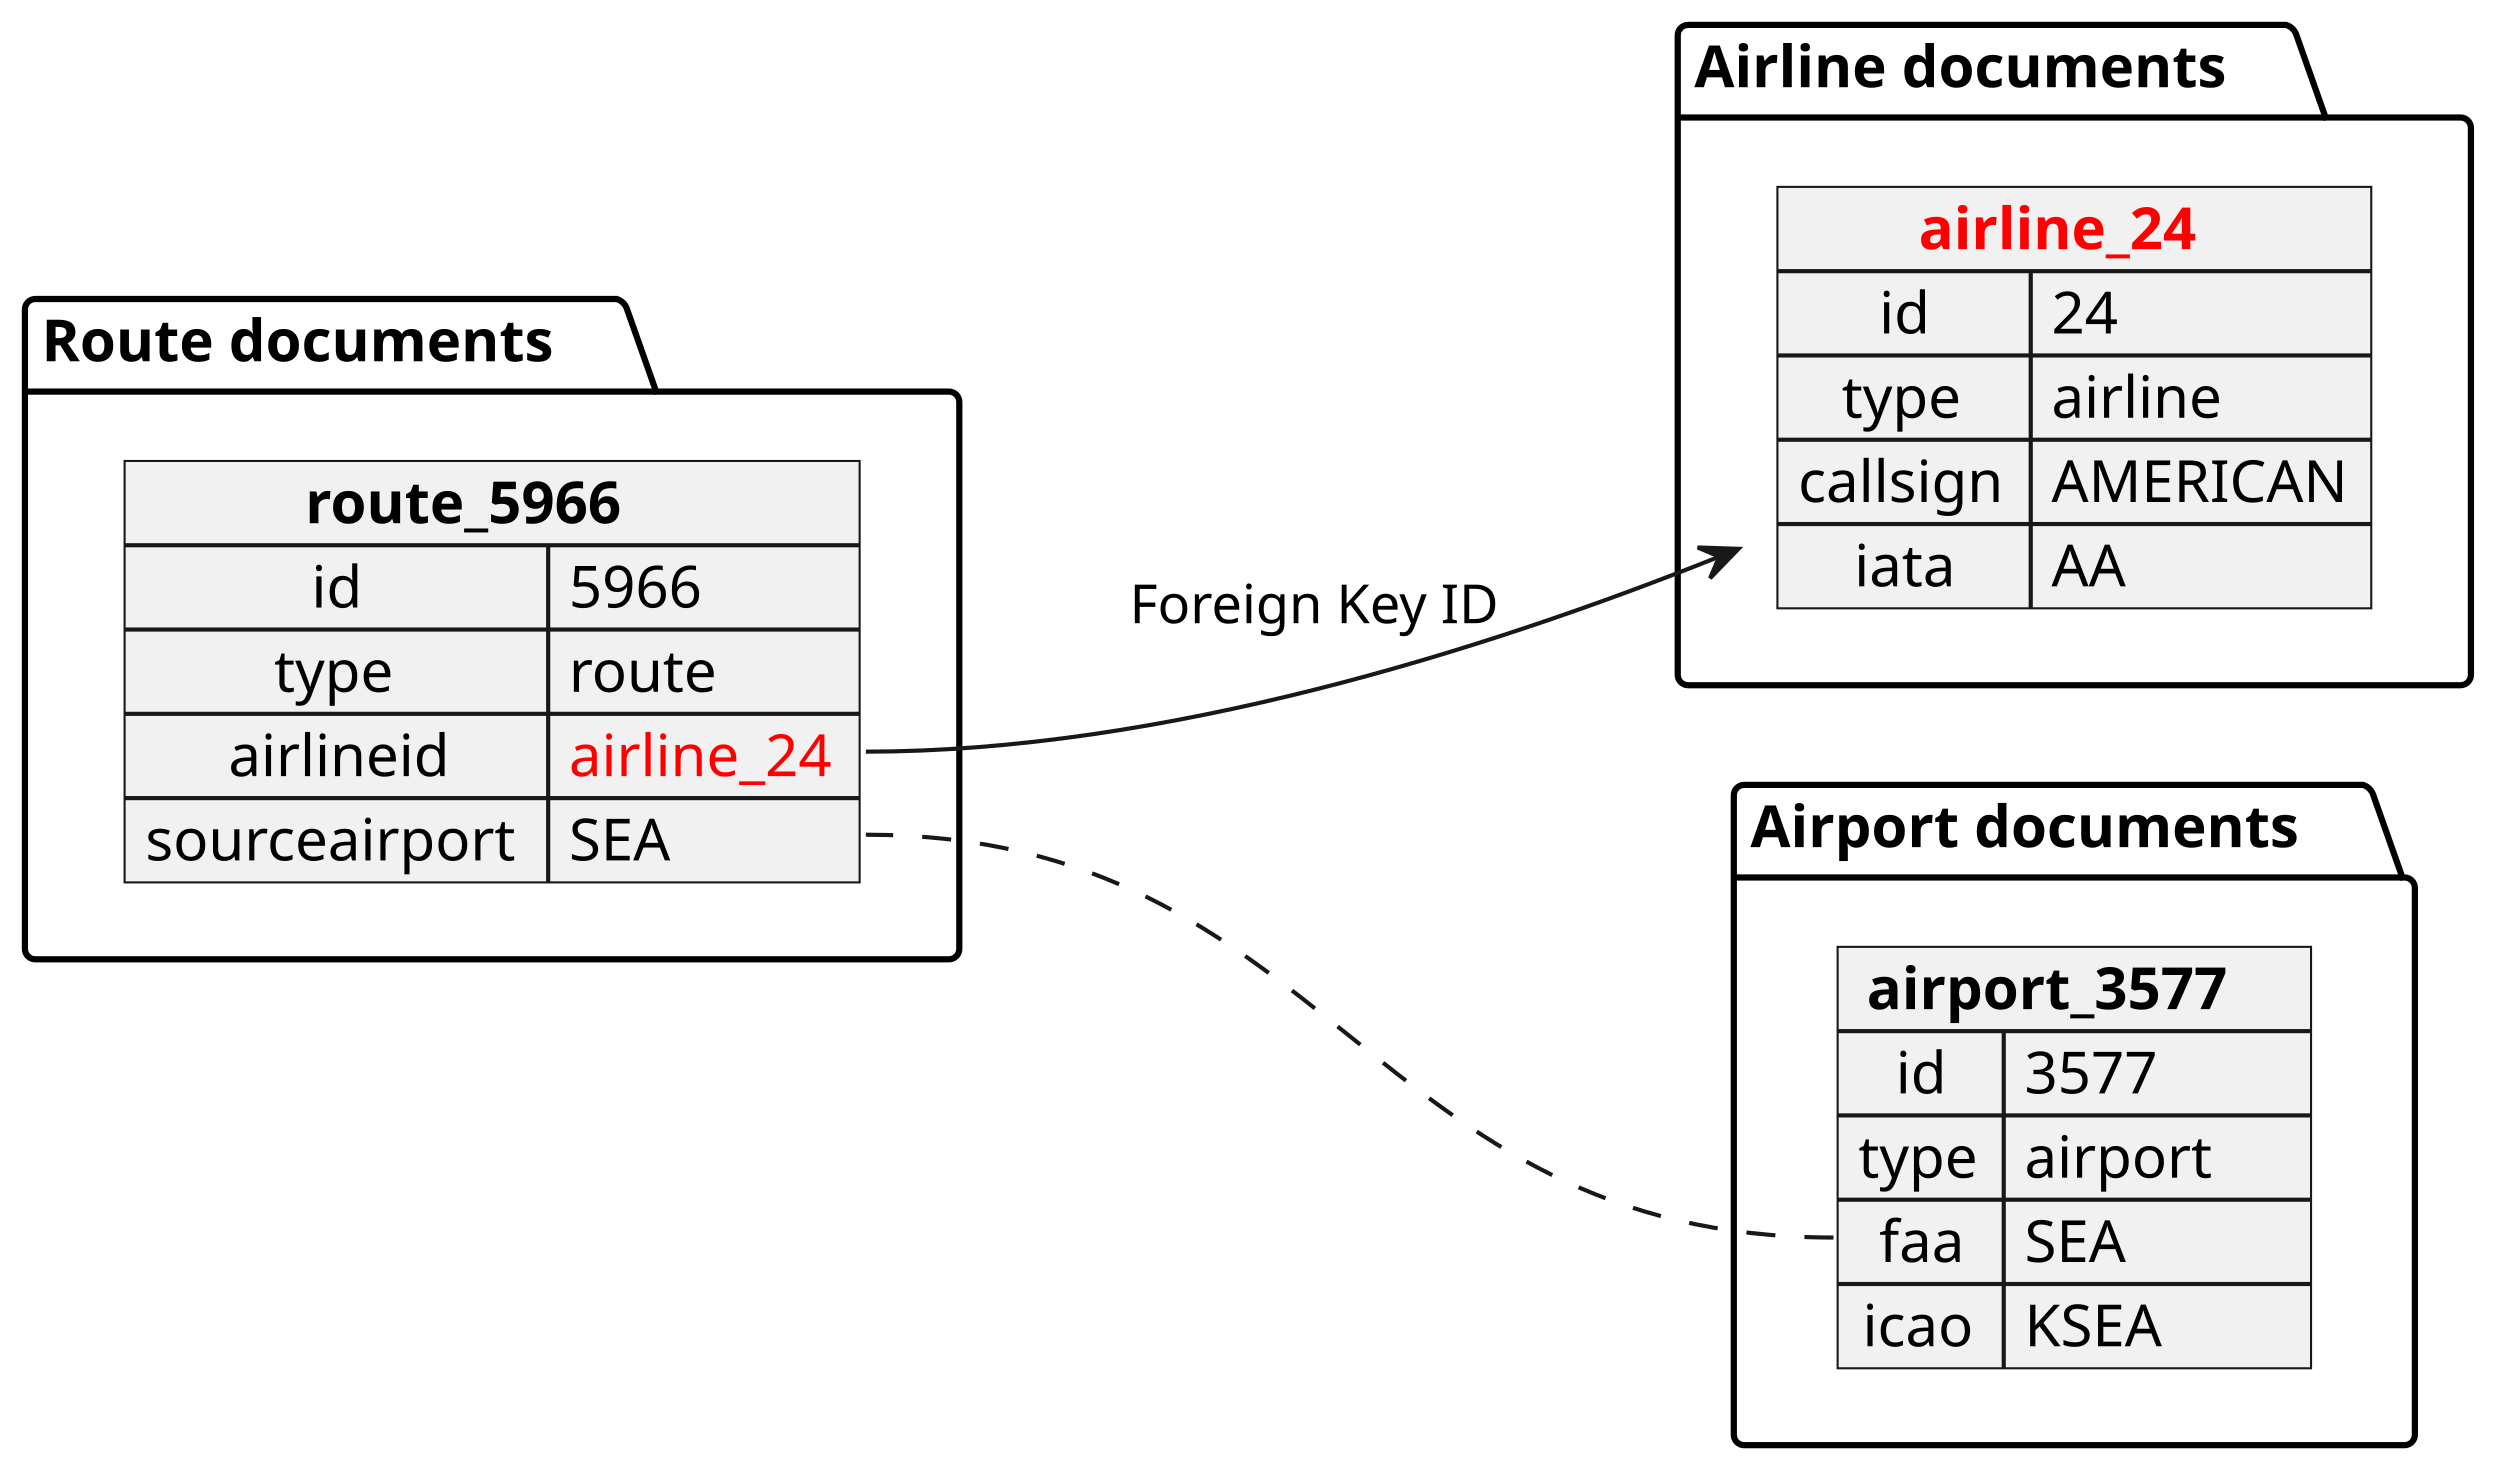
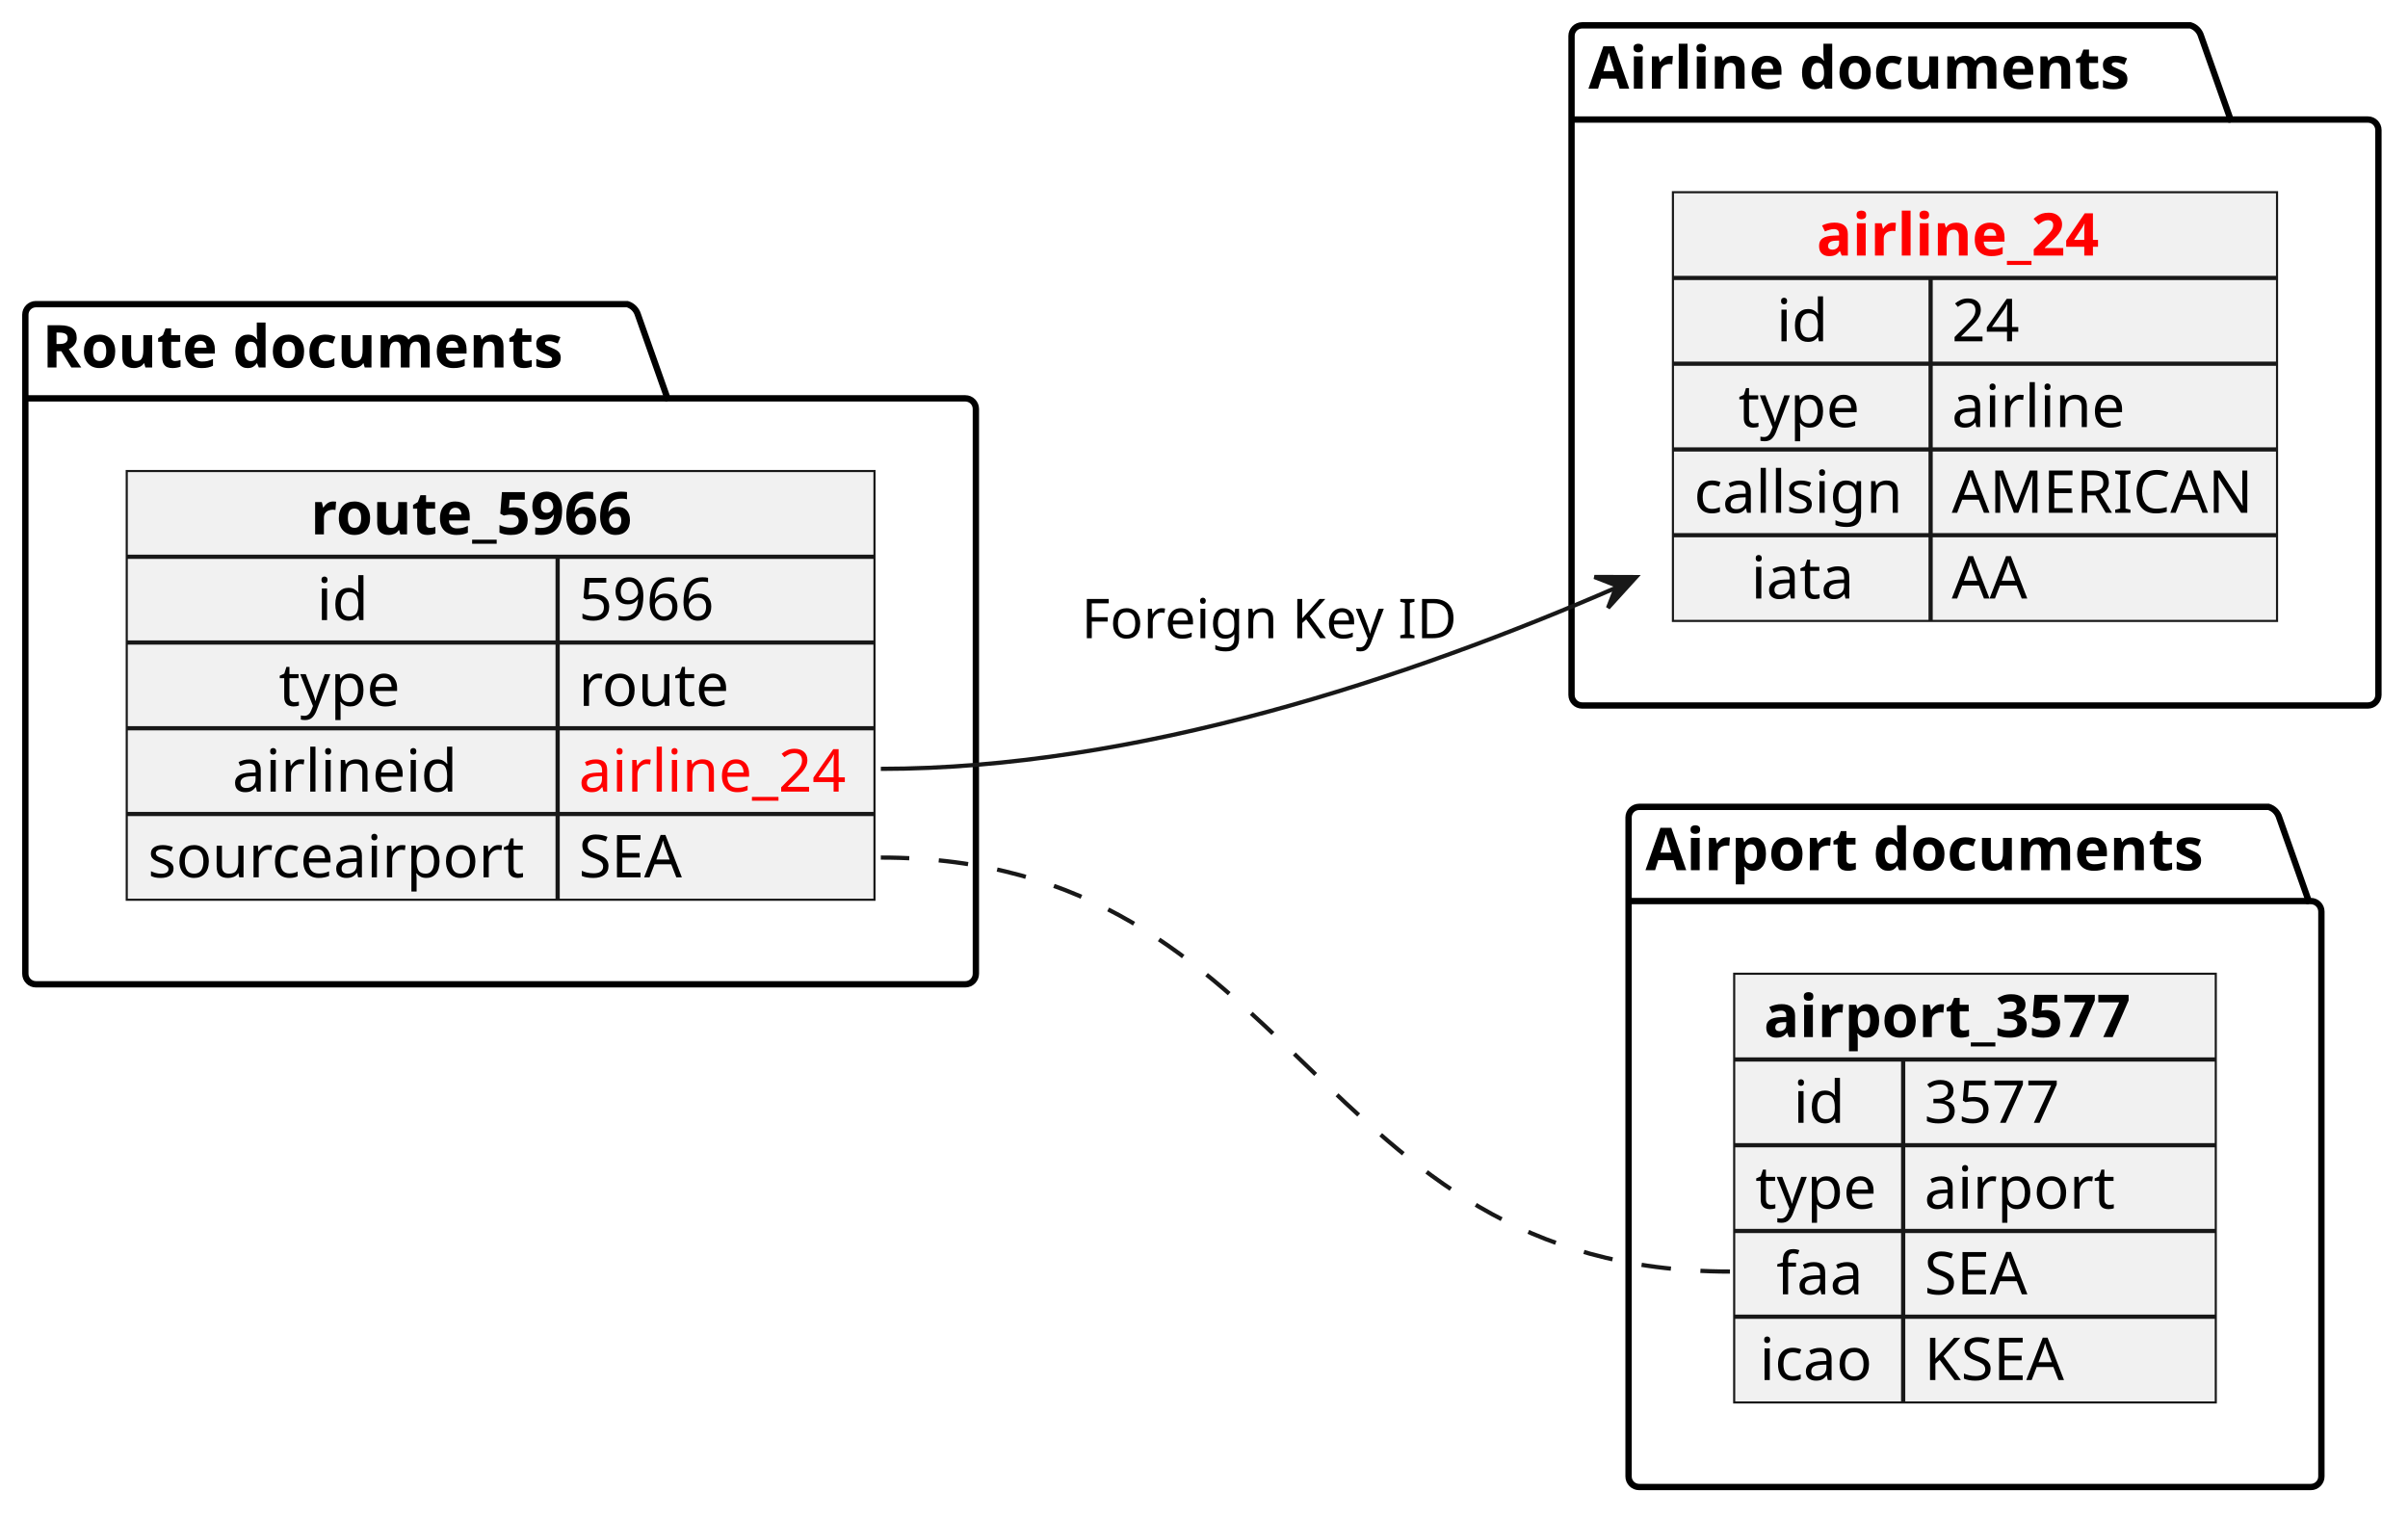
- <svg xmlns="http://www.w3.org/2000/svg" contentStyleType="text/css" height="355px" preserveAspectRatio="none" style="width:602px;height:355px;background:#FFFFFF;" version="1.1" viewBox="0 0 602 355" width="602px" zoomAndPan="magnify">
+ <svg xmlns="http://www.w3.org/2000/svg" contentStyleType="text/css" height="359px" preserveAspectRatio="none" style="width:570px;height:359px;background:#FFFFFF;" version="1.1" viewBox="0 0 570 359" width="570px" zoomAndPan="magnify">
  <defs />
  <g>
    <g id="cluster_route">
-       <path d="M8.5,72 L148.5,72 A3.75,3.75 0 0 1 151,74.5 L158,94.297 L228.5,94.297 A2.5,2.5 0 0 1 231,96.797 L231,228.5 A2.5,2.5 0 0 1 228.5,231 L8.5,231 A2.5,2.5 0 0 1 6,228.5 L6,74.5 A2.5,2.5 0 0 1 8.5,72 " fill="none" style="stroke:#000000;stroke-width:1.5;" />
+       <path d="M8.5,72 L148.5,72 A3.75,3.75 0 0 1 151,74.5 L158,94.297 L228.5,94.297 A2.5,2.5 0 0 1 231,96.797 L231,230.5 A2.5,2.5 0 0 1 228.5,233 L8.5,233 A2.5,2.5 0 0 1 6,230.5 L6,74.5 A2.5,2.5 0 0 1 8.5,72 " fill="none" style="stroke:#000000;stroke-width:1.5;" />
      <line style="stroke:#000000;stroke-width:1.5;" x1="6" x2="158" y1="94.297" y2="94.297" />
      <text fill="#000000" font-family="sans-serif" font-size="14" font-weight="bold" lengthAdjust="spacing" textLength="139" x="10" y="86.995">Route documents</text>
    </g>
    <g id="cluster_airline">
-       <path d="M406.5,6 L550.5,6 A3.75,3.75 0 0 1 553,8.5 L560,28.297 L592.5,28.297 A2.5,2.5 0 0 1 595,30.797 L595,162.5 A2.5,2.5 0 0 1 592.5,165 L406.5,165 A2.5,2.5 0 0 1 404,162.5 L404,8.5 A2.5,2.5 0 0 1 406.5,6 " fill="none" style="stroke:#000000;stroke-width:1.5;" />
-       <line style="stroke:#000000;stroke-width:1.5;" x1="404" x2="560" y1="28.297" y2="28.297" />
-       <text fill="#000000" font-family="sans-serif" font-size="14" font-weight="bold" lengthAdjust="spacing" textLength="143" x="408" y="20.995">Airline documents</text>
+       <path d="M374.5,6 L518.5,6 A3.75,3.75 0 0 1 521,8.5 L528,28.297 L560.5,28.297 A2.5,2.5 0 0 1 563,30.797 L563,164.5 A2.5,2.5 0 0 1 560.5,167 L374.5,167 A2.5,2.5 0 0 1 372,164.5 L372,8.5 A2.5,2.5 0 0 1 374.5,6 " fill="none" style="stroke:#000000;stroke-width:1.5;" />
+       <line style="stroke:#000000;stroke-width:1.5;" x1="372" x2="528" y1="28.297" y2="28.297" />
+       <text fill="#000000" font-family="sans-serif" font-size="14" font-weight="bold" lengthAdjust="spacing" textLength="143" x="376" y="20.995">Airline documents</text>
    </g>
    <g id="cluster_airport">
-       <path d="M420,189 L569,189 A3.75,3.75 0 0 1 571.5,191.5 L578.5,211.297 L579,211.297 A2.5,2.5 0 0 1 581.5,213.797 L581.5,345.5 A2.5,2.5 0 0 1 579,348 L420,348 A2.5,2.5 0 0 1 417.5,345.5 L417.5,191.5 A2.5,2.5 0 0 1 420,189 " fill="none" style="stroke:#000000;stroke-width:1.5;" />
-       <line style="stroke:#000000;stroke-width:1.5;" x1="417.5" x2="578.5" y1="211.297" y2="211.297" />
-       <text fill="#000000" font-family="sans-serif" font-size="14" font-weight="bold" lengthAdjust="spacing" textLength="148" x="421.5" y="203.995">Airport documents</text>
+       <path d="M388,191 L537,191 A3.75,3.75 0 0 1 539.5,193.5 L546.5,213.297 L547,213.297 A2.5,2.5 0 0 1 549.5,215.797 L549.5,349.5 A2.5,2.5 0 0 1 547,352 L388,352 A2.5,2.5 0 0 1 385.5,349.5 L385.5,193.5 A2.5,2.5 0 0 1 388,191 " fill="none" style="stroke:#000000;stroke-width:1.5;" />
+       <line style="stroke:#000000;stroke-width:1.5;" x1="385.5" x2="546.5" y1="213.297" y2="213.297" />
+       <text fill="#000000" font-family="sans-serif" font-size="14" font-weight="bold" lengthAdjust="spacing" textLength="148" x="389.5" y="205.995">Airport documents</text>
    </g>
    <g id="elem_route_5966">
-       <rect fill="#F1F1F1" height="101.484" style="stroke:#181818;stroke-width:0.5;" width="177" x="30" y="111" />
-       <text fill="#000000" font-family="sans-serif" font-size="14" font-weight="bold" lengthAdjust="spacing" textLength="90" x="73.5" y="125.995">route_5966</text>
-       <line style="stroke:#181818;stroke-width:1.0;" x1="30" x2="207" y1="131.297" y2="131.297" />
-       <text fill="#000000" font-family="sans-serif" font-size="14" lengthAdjust="spacing" textLength="12" x="75" y="146.292">id</text>
-       <text fill="#000000" font-family="sans-serif" font-size="14" lengthAdjust="spacing" textLength="36" x="137" y="146.292">5966</text>
-       <line style="stroke:#181818;stroke-width:1.0;" x1="132" x2="132" y1="131.297" y2="151.594" />
-       <line style="stroke:#181818;stroke-width:1.0;" x1="30" x2="207" y1="151.594" y2="151.594" />
-       <text fill="#000000" font-family="sans-serif" font-size="14" lengthAdjust="spacing" textLength="30" x="66" y="166.589">type</text>
-       <text fill="#000000" font-family="sans-serif" font-size="14" lengthAdjust="spacing" textLength="37" x="137" y="166.589">route</text>
-       <line style="stroke:#181818;stroke-width:1.0;" x1="132" x2="132" y1="151.594" y2="171.891" />
-       <line style="stroke:#181818;stroke-width:1.0;" x1="30" x2="207" y1="171.891" y2="171.891" />
-       <text fill="#000000" font-family="sans-serif" font-size="14" lengthAdjust="spacing" textLength="52" x="55" y="186.886">airlineid</text>
-       <text fill="#FF0000" font-family="sans-serif" font-size="14" lengthAdjust="spacing" textLength="65" x="137" y="186.886">airline_24</text>
-       <line style="stroke:#181818;stroke-width:1.0;" x1="132" x2="132" y1="171.891" y2="192.188" />
-       <line style="stroke:#181818;stroke-width:1.0;" x1="30" x2="207" y1="192.188" y2="192.188" />
-       <text fill="#000000" font-family="sans-serif" font-size="14" lengthAdjust="spacing" textLength="92" x="35" y="207.183">sourceairport</text>
-       <text fill="#000000" font-family="sans-serif" font-size="14" lengthAdjust="spacing" textLength="27" x="137" y="207.183">SEA</text>
-       <line style="stroke:#181818;stroke-width:1.0;" x1="132" x2="132" y1="192.188" y2="212.484" />
+       <rect fill="#F1F1F1" height="101.484" style="stroke:#181818;stroke-width:0.5;" width="177" x="30" y="111.5" />
+       <text fill="#000000" font-family="sans-serif" font-size="14" font-weight="bold" lengthAdjust="spacing" textLength="90" x="73.5" y="126.495">route_5966</text>
+       <line style="stroke:#181818;stroke-width:1.0;" x1="30" x2="207" y1="131.797" y2="131.797" />
+       <text fill="#000000" font-family="sans-serif" font-size="14" lengthAdjust="spacing" textLength="12" x="75" y="146.792">id</text>
+       <text fill="#000000" font-family="sans-serif" font-size="14" lengthAdjust="spacing" textLength="36" x="137" y="146.792">5966</text>
+       <line style="stroke:#181818;stroke-width:1.0;" x1="132" x2="132" y1="131.797" y2="152.094" />
+       <line style="stroke:#181818;stroke-width:1.0;" x1="30" x2="207" y1="152.094" y2="152.094" />
+       <text fill="#000000" font-family="sans-serif" font-size="14" lengthAdjust="spacing" textLength="30" x="66" y="167.089">type</text>
+       <text fill="#000000" font-family="sans-serif" font-size="14" lengthAdjust="spacing" textLength="37" x="137" y="167.089">route</text>
+       <line style="stroke:#181818;stroke-width:1.0;" x1="132" x2="132" y1="152.094" y2="172.391" />
+       <line style="stroke:#181818;stroke-width:1.0;" x1="30" x2="207" y1="172.391" y2="172.391" />
+       <text fill="#000000" font-family="sans-serif" font-size="14" lengthAdjust="spacing" textLength="52" x="55" y="187.386">airlineid</text>
+       <text fill="#FF0000" font-family="sans-serif" font-size="14" lengthAdjust="spacing" textLength="65" x="137" y="187.386">airline_24</text>
+       <line style="stroke:#181818;stroke-width:1.0;" x1="132" x2="132" y1="172.391" y2="192.688" />
+       <line style="stroke:#181818;stroke-width:1.0;" x1="30" x2="207" y1="192.688" y2="192.688" />
+       <text fill="#000000" font-family="sans-serif" font-size="14" lengthAdjust="spacing" textLength="92" x="35" y="207.683">sourceairport</text>
+       <text fill="#000000" font-family="sans-serif" font-size="14" lengthAdjust="spacing" textLength="27" x="137" y="207.683">SEA</text>
+       <line style="stroke:#181818;stroke-width:1.0;" x1="132" x2="132" y1="192.688" y2="212.984" />
    </g>
    <g id="elem_airline_24">
-       <rect fill="#F1F1F1" height="101.484" style="stroke:#181818;stroke-width:0.5;" width="143" x="428" y="45" />
-       <text fill="#FF0000" font-family="sans-serif" font-size="14" font-weight="bold" lengthAdjust="spacing" textLength="75" x="462" y="59.995">airline_24</text>
-       <line style="stroke:#181818;stroke-width:1.0;" x1="428" x2="571" y1="65.297" y2="65.297" />
-       <text fill="#000000" font-family="sans-serif" font-size="14" lengthAdjust="spacing" textLength="12" x="452.5" y="80.292">id</text>
-       <text fill="#000000" font-family="sans-serif" font-size="14" lengthAdjust="spacing" textLength="18" x="494" y="80.292">24</text>
-       <line style="stroke:#181818;stroke-width:1.0;" x1="489" x2="489" y1="65.297" y2="85.594" />
-       <line style="stroke:#181818;stroke-width:1.0;" x1="428" x2="571" y1="85.594" y2="85.594" />
-       <text fill="#000000" font-family="sans-serif" font-size="14" lengthAdjust="spacing" textLength="30" x="443.5" y="100.589">type</text>
-       <text fill="#000000" font-family="sans-serif" font-size="14" lengthAdjust="spacing" textLength="40" x="494" y="100.589">airline</text>
-       <line style="stroke:#181818;stroke-width:1.0;" x1="489" x2="489" y1="85.594" y2="105.891" />
-       <line style="stroke:#181818;stroke-width:1.0;" x1="428" x2="571" y1="105.891" y2="105.891" />
-       <text fill="#000000" font-family="sans-serif" font-size="14" lengthAdjust="spacing" textLength="51" x="433" y="120.886">callsign</text>
-       <text fill="#000000" font-family="sans-serif" font-size="14" lengthAdjust="spacing" textLength="72" x="494" y="120.886">AMERICAN</text>
-       <line style="stroke:#181818;stroke-width:1.0;" x1="489" x2="489" y1="105.891" y2="126.188" />
-       <line style="stroke:#181818;stroke-width:1.0;" x1="428" x2="571" y1="126.188" y2="126.188" />
-       <text fill="#000000" font-family="sans-serif" font-size="14" lengthAdjust="spacing" textLength="24" x="446.5" y="141.183">iata</text>
-       <text fill="#000000" font-family="sans-serif" font-size="14" lengthAdjust="spacing" textLength="18" x="494" y="141.183">AA</text>
-       <line style="stroke:#181818;stroke-width:1.0;" x1="489" x2="489" y1="126.188" y2="146.484" />
+       <rect fill="#F1F1F1" height="101.484" style="stroke:#181818;stroke-width:0.5;" width="143" x="396" y="45.5" />
+       <text fill="#FF0000" font-family="sans-serif" font-size="14" font-weight="bold" lengthAdjust="spacing" textLength="75" x="430" y="60.495">airline_24</text>
+       <line style="stroke:#181818;stroke-width:1.0;" x1="396" x2="539" y1="65.797" y2="65.797" />
+       <text fill="#000000" font-family="sans-serif" font-size="14" lengthAdjust="spacing" textLength="12" x="420.5" y="80.792">id</text>
+       <text fill="#000000" font-family="sans-serif" font-size="14" lengthAdjust="spacing" textLength="18" x="462" y="80.792">24</text>
+       <line style="stroke:#181818;stroke-width:1.0;" x1="457" x2="457" y1="65.797" y2="86.094" />
+       <line style="stroke:#181818;stroke-width:1.0;" x1="396" x2="539" y1="86.094" y2="86.094" />
+       <text fill="#000000" font-family="sans-serif" font-size="14" lengthAdjust="spacing" textLength="30" x="411.5" y="101.089">type</text>
+       <text fill="#000000" font-family="sans-serif" font-size="14" lengthAdjust="spacing" textLength="40" x="462" y="101.089">airline</text>
+       <line style="stroke:#181818;stroke-width:1.0;" x1="457" x2="457" y1="86.094" y2="106.391" />
+       <line style="stroke:#181818;stroke-width:1.0;" x1="396" x2="539" y1="106.391" y2="106.391" />
+       <text fill="#000000" font-family="sans-serif" font-size="14" lengthAdjust="spacing" textLength="51" x="401" y="121.386">callsign</text>
+       <text fill="#000000" font-family="sans-serif" font-size="14" lengthAdjust="spacing" textLength="72" x="462" y="121.386">AMERICAN</text>
+       <line style="stroke:#181818;stroke-width:1.0;" x1="457" x2="457" y1="106.391" y2="126.688" />
+       <line style="stroke:#181818;stroke-width:1.0;" x1="396" x2="539" y1="126.688" y2="126.688" />
+       <text fill="#000000" font-family="sans-serif" font-size="14" lengthAdjust="spacing" textLength="24" x="414.5" y="141.683">iata</text>
+       <text fill="#000000" font-family="sans-serif" font-size="14" lengthAdjust="spacing" textLength="18" x="462" y="141.683">AA</text>
+       <line style="stroke:#181818;stroke-width:1.0;" x1="457" x2="457" y1="126.688" y2="146.984" />
    </g>
    <g id="elem_airport_3577">
-       <rect fill="#F1F1F1" height="101.484" style="stroke:#181818;stroke-width:0.5;" width="114" x="442.5" y="228" />
-       <text fill="#000000" font-family="sans-serif" font-size="14" font-weight="bold" lengthAdjust="spacing" textLength="100" x="449.5" y="242.995">airport_3577</text>
-       <line style="stroke:#181818;stroke-width:1.0;" x1="442.5" x2="556.5" y1="248.297" y2="248.297" />
-       <text fill="#000000" font-family="sans-serif" font-size="14" lengthAdjust="spacing" textLength="12" x="456.5" y="263.292">id</text>
-       <text fill="#000000" font-family="sans-serif" font-size="14" lengthAdjust="spacing" textLength="36" x="487.5" y="263.292">3577</text>
-       <line style="stroke:#181818;stroke-width:1.0;" x1="482.5" x2="482.5" y1="248.297" y2="268.594" />
-       <line style="stroke:#181818;stroke-width:1.0;" x1="442.5" x2="556.5" y1="268.594" y2="268.594" />
-       <text fill="#000000" font-family="sans-serif" font-size="14" lengthAdjust="spacing" textLength="30" x="447.5" y="283.589">type</text>
-       <text fill="#000000" font-family="sans-serif" font-size="14" lengthAdjust="spacing" textLength="44" x="487.5" y="283.589">airport</text>
-       <line style="stroke:#181818;stroke-width:1.0;" x1="482.5" x2="482.5" y1="268.594" y2="288.891" />
-       <line style="stroke:#181818;stroke-width:1.0;" x1="442.5" x2="556.5" y1="288.891" y2="288.891" />
-       <text fill="#000000" font-family="sans-serif" font-size="14" lengthAdjust="spacing" textLength="20" x="452.5" y="303.886">faa</text>
-       <text fill="#000000" font-family="sans-serif" font-size="14" lengthAdjust="spacing" textLength="27" x="487.5" y="303.886">SEA</text>
-       <line style="stroke:#181818;stroke-width:1.0;" x1="482.5" x2="482.5" y1="288.891" y2="309.188" />
-       <line style="stroke:#181818;stroke-width:1.0;" x1="442.5" x2="556.5" y1="309.188" y2="309.188" />
-       <text fill="#000000" font-family="sans-serif" font-size="14" lengthAdjust="spacing" textLength="28" x="448.5" y="324.183">icao</text>
-       <text fill="#000000" font-family="sans-serif" font-size="14" lengthAdjust="spacing" textLength="36" x="487.5" y="324.183">KSEA</text>
-       <line style="stroke:#181818;stroke-width:1.0;" x1="482.5" x2="482.5" y1="309.188" y2="329.484" />
+       <rect fill="#F1F1F1" height="101.484" style="stroke:#181818;stroke-width:0.5;" width="114" x="410.5" y="230.5" />
+       <text fill="#000000" font-family="sans-serif" font-size="14" font-weight="bold" lengthAdjust="spacing" textLength="100" x="417.5" y="245.495">airport_3577</text>
+       <line style="stroke:#181818;stroke-width:1.0;" x1="410.5" x2="524.5" y1="250.797" y2="250.797" />
+       <text fill="#000000" font-family="sans-serif" font-size="14" lengthAdjust="spacing" textLength="12" x="424.5" y="265.792">id</text>
+       <text fill="#000000" font-family="sans-serif" font-size="14" lengthAdjust="spacing" textLength="36" x="455.5" y="265.792">3577</text>
+       <line style="stroke:#181818;stroke-width:1.0;" x1="450.5" x2="450.5" y1="250.797" y2="271.094" />
+       <line style="stroke:#181818;stroke-width:1.0;" x1="410.5" x2="524.5" y1="271.094" y2="271.094" />
+       <text fill="#000000" font-family="sans-serif" font-size="14" lengthAdjust="spacing" textLength="30" x="415.5" y="286.089">type</text>
+       <text fill="#000000" font-family="sans-serif" font-size="14" lengthAdjust="spacing" textLength="44" x="455.5" y="286.089">airport</text>
+       <line style="stroke:#181818;stroke-width:1.0;" x1="450.5" x2="450.5" y1="271.094" y2="291.391" />
+       <line style="stroke:#181818;stroke-width:1.0;" x1="410.5" x2="524.5" y1="291.391" y2="291.391" />
+       <text fill="#000000" font-family="sans-serif" font-size="14" lengthAdjust="spacing" textLength="20" x="420.5" y="306.386">faa</text>
+       <text fill="#000000" font-family="sans-serif" font-size="14" lengthAdjust="spacing" textLength="27" x="455.5" y="306.386">SEA</text>
+       <line style="stroke:#181818;stroke-width:1.0;" x1="450.5" x2="450.5" y1="291.391" y2="311.688" />
+       <line style="stroke:#181818;stroke-width:1.0;" x1="410.5" x2="524.5" y1="311.688" y2="311.688" />
+       <text fill="#000000" font-family="sans-serif" font-size="14" lengthAdjust="spacing" textLength="28" x="416.5" y="326.683">icao</text>
+       <text fill="#000000" font-family="sans-serif" font-size="14" lengthAdjust="spacing" textLength="36" x="455.5" y="326.683">KSEA</text>
+       <line style="stroke:#181818;stroke-width:1.0;" x1="450.5" x2="450.5" y1="311.688" y2="331.984" />
    </g>
    <g id="link_route_5966_airline_24">
-       <path codeLine="43" d="M208.5,181 C279.96,181 357.39,156.7 414.25,133.94 " fill="none" id="route_5966-to-airline_24" style="stroke:#181818;stroke-width:1.0;" />
-       <polygon fill="#181818" points="418.63,132.16,408.787,131.825,413.995,134.034,411.786,139.242,418.63,132.16" style="stroke:#181818;stroke-width:1.0;" />
-       <text fill="#000000" font-family="sans-serif" font-size="13" lengthAdjust="spacing" textLength="91" x="272" y="150.067">Foreign Key ID</text>
+       <path codeLine="43" d="M208.5,182 C268.97,182 333.52,160.47 382.92,138.96 " fill="none" id="route_5966-to-airline_24" style="stroke:#181818;stroke-width:1.0;" />
+       <polygon fill="#181818" points="387.26,136.61,377.411,136.578,382.685,138.626,380.637,143.899,387.26,136.61" style="stroke:#181818;stroke-width:1.0;" />
+       <text fill="#000000" font-family="sans-serif" font-size="13" lengthAdjust="spacing" textLength="91" x="256" y="151.067">Foreign Key ID</text>
    </g>
    <g id="link_airport_3577_route_5966">
-       <path codeLine="44" d="M441.5,298 C329.33,298 320.67,201 208.5,201 " fill="none" id="airport_3577-route_5966" style="stroke:#181818;stroke-width:1.0;stroke-dasharray:7.0,7.0;" />
+       <path codeLine="44" d="M409.5,301 C310.11,301 307.89,203 208.5,203 " fill="none" id="airport_3577-route_5966" style="stroke:#181818;stroke-width:1.0;stroke-dasharray:7.0,7.0;" />
    </g>
  </g>
</svg>
